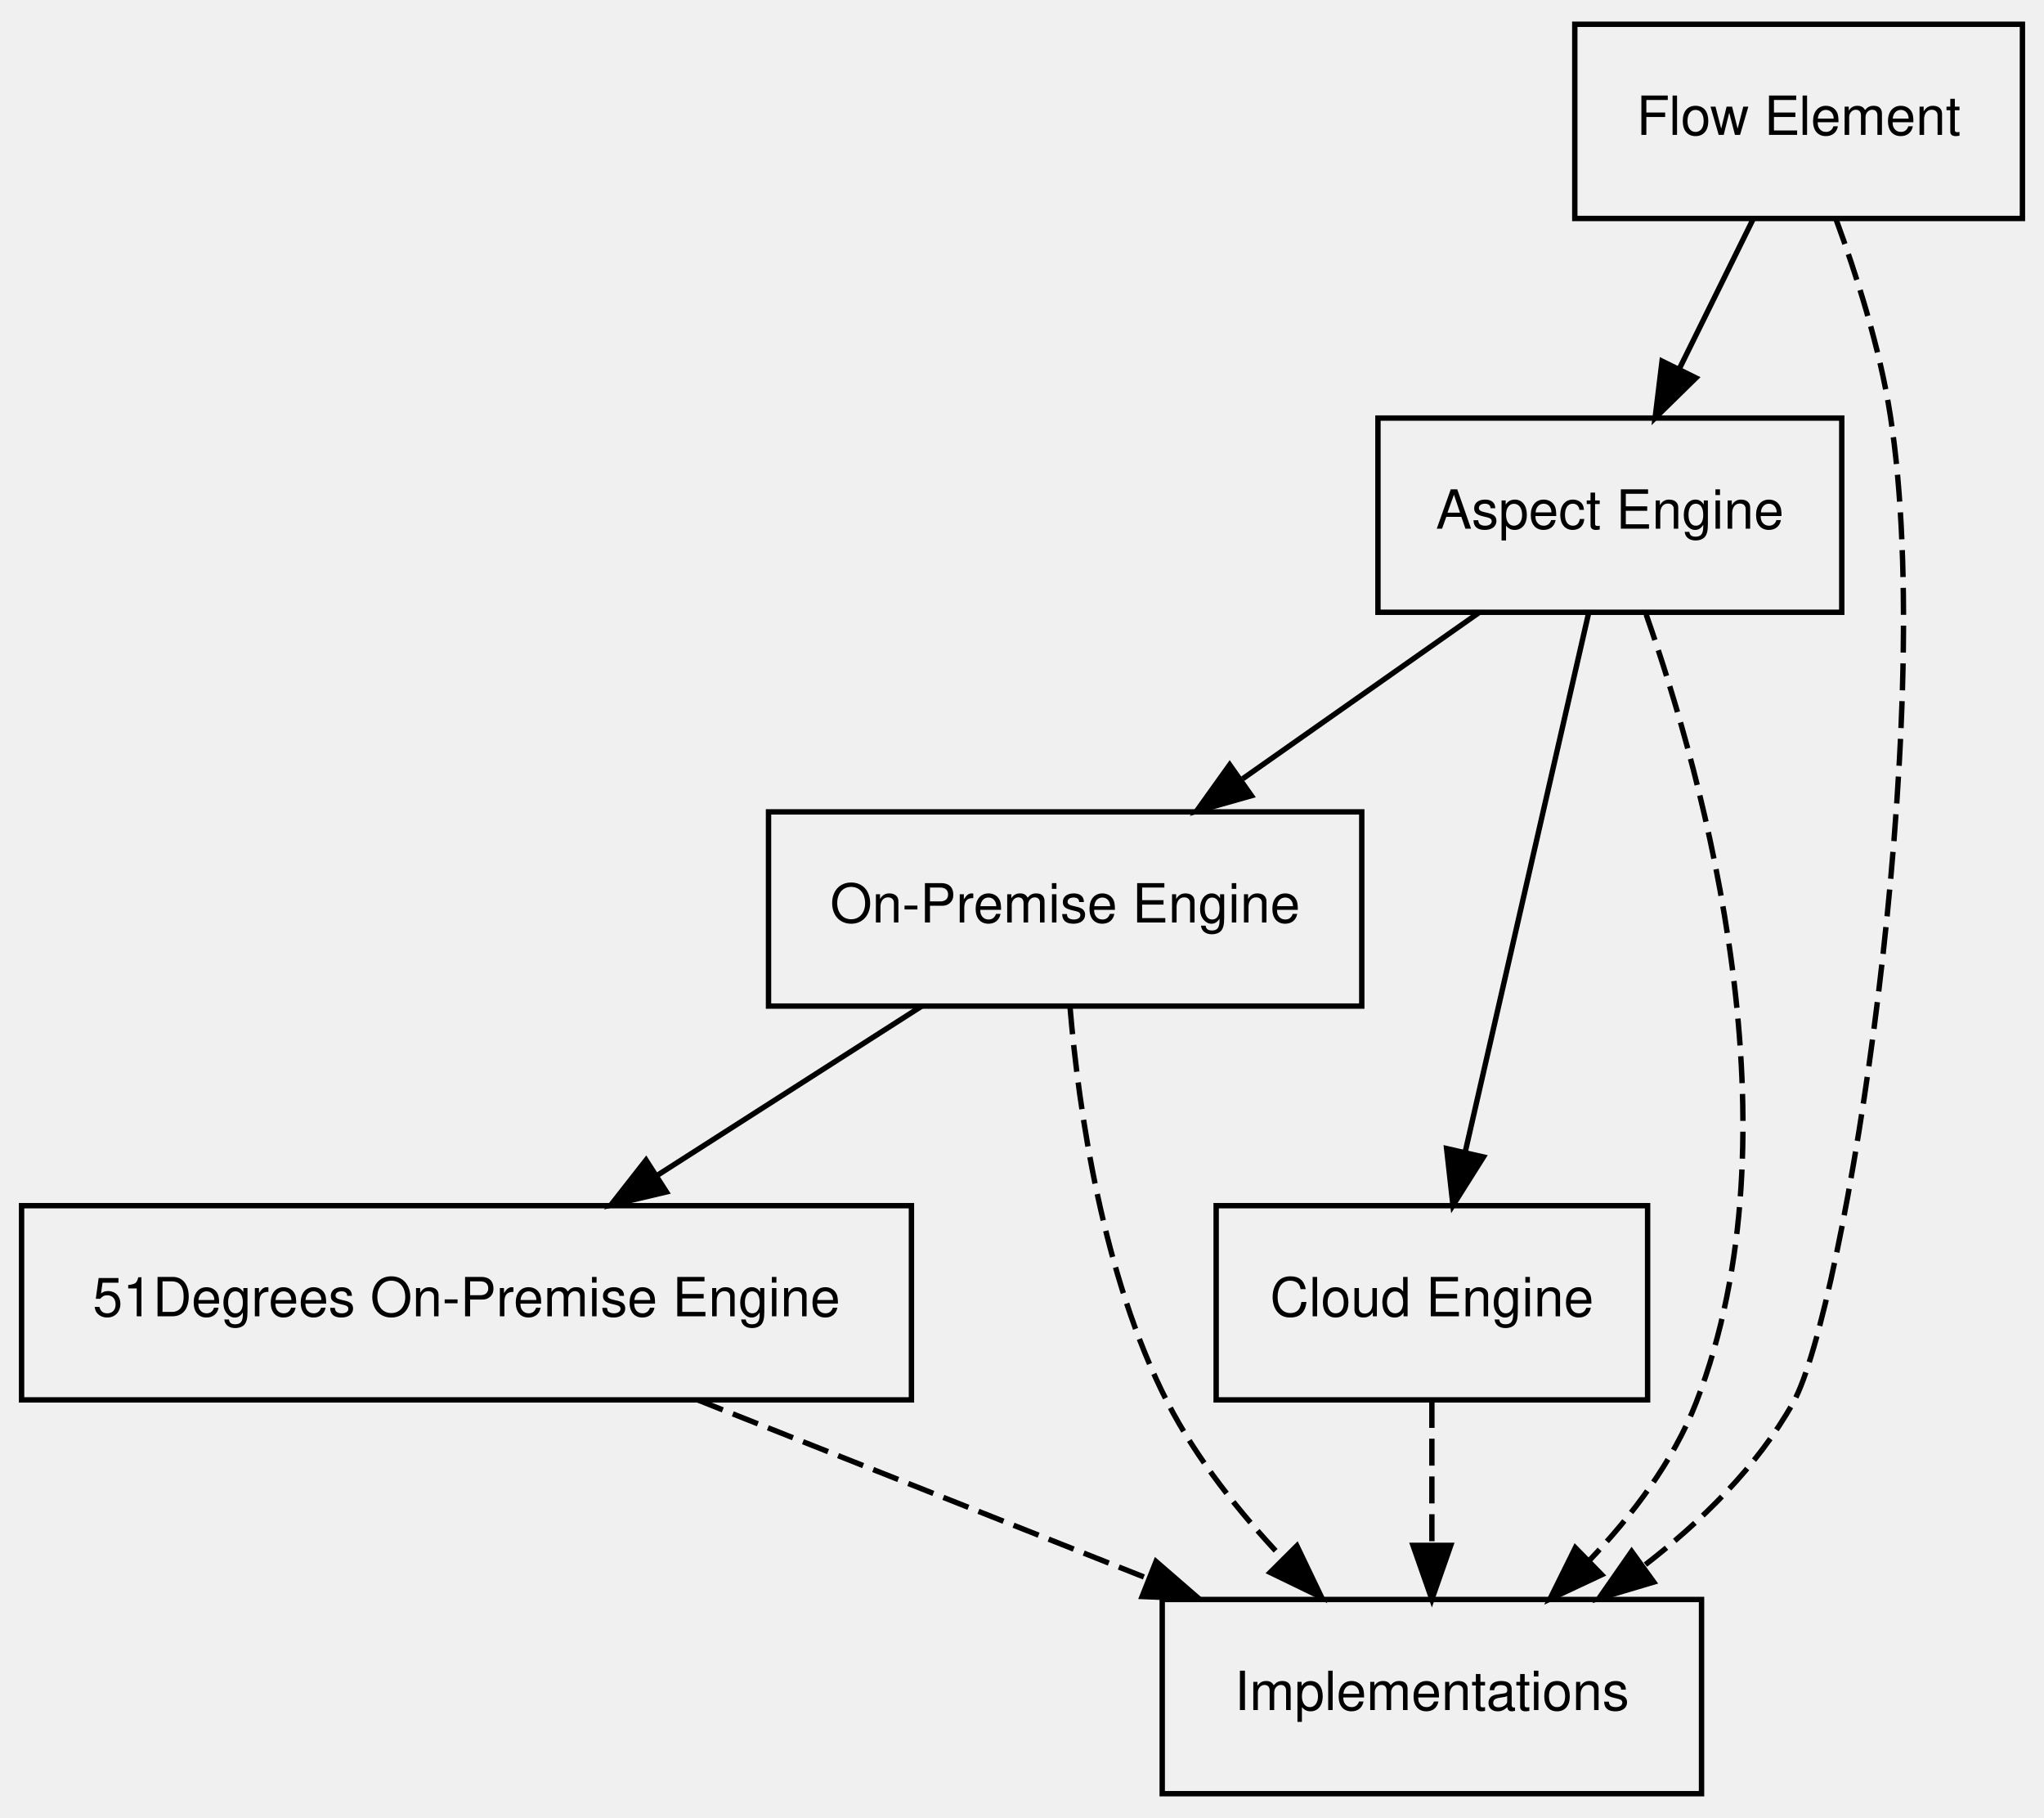
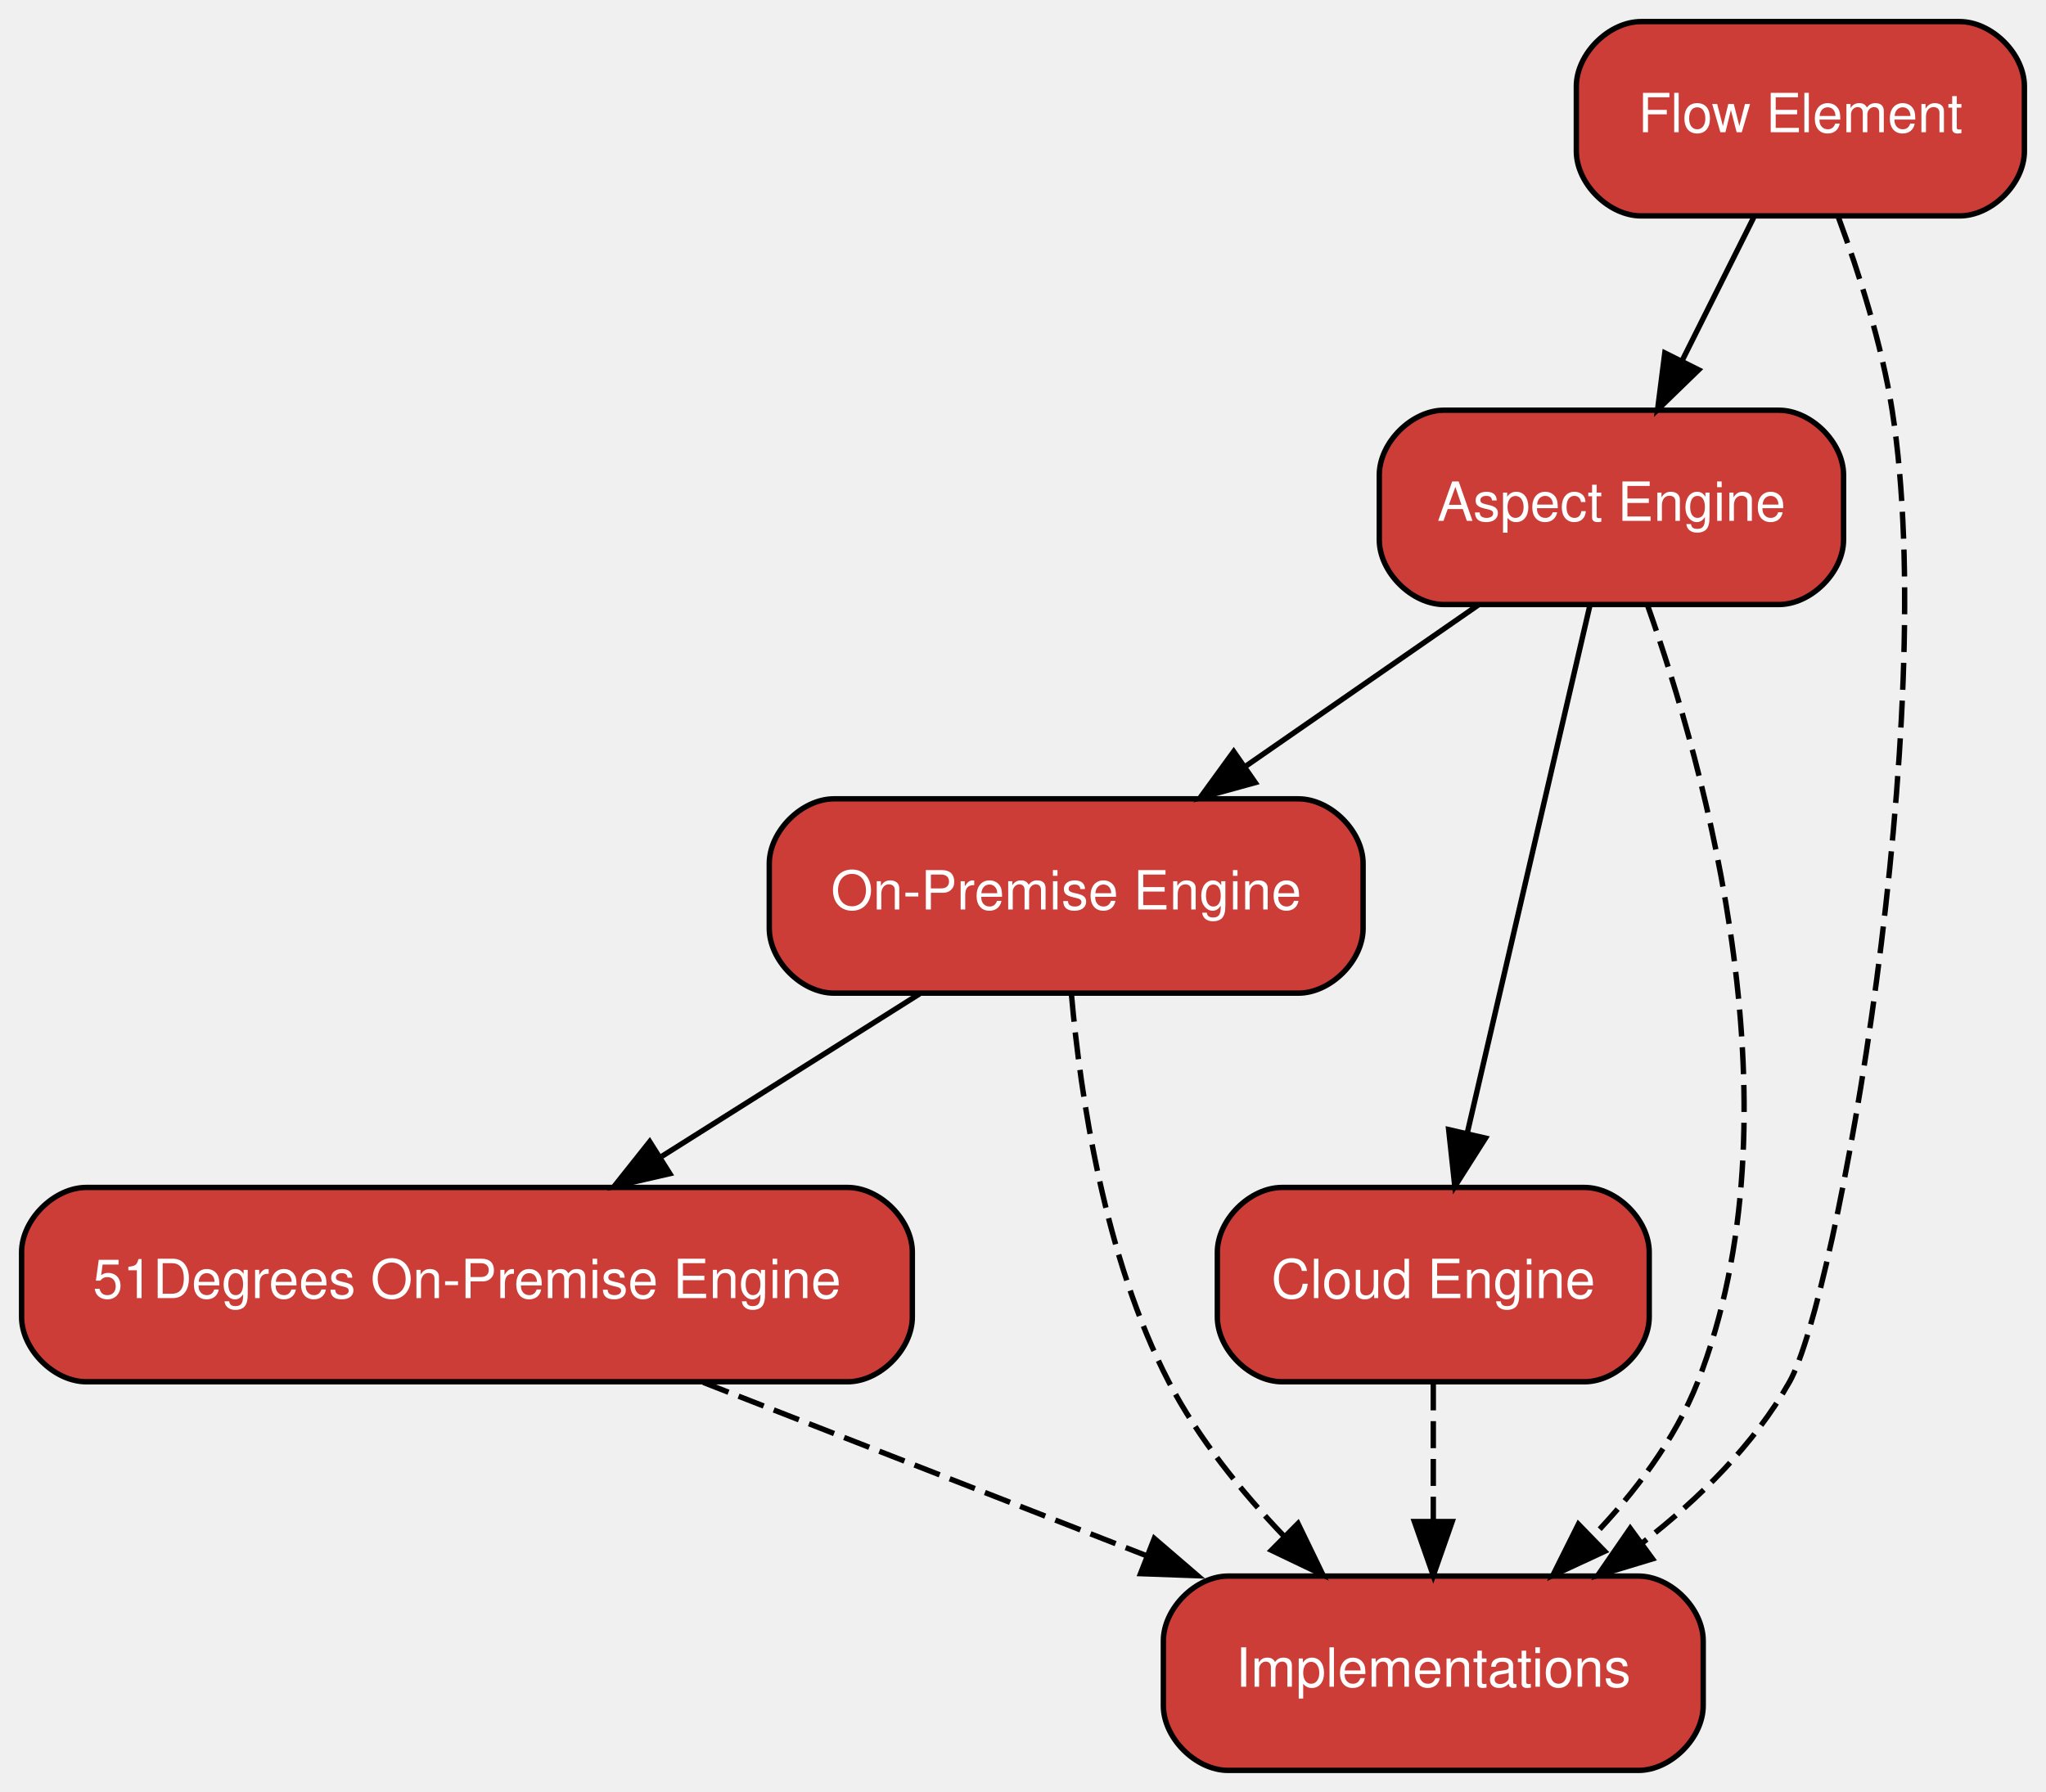
- <svg xmlns="http://www.w3.org/2000/svg" xmlns:xlink="http://www.w3.org/1999/xlink" width="379pt" height="337pt" viewBox="0.00 0.00 379.00 337.00">
-   <g id="graph0" class="graph" transform="scale(1 1) rotate(0) translate(4 333)">
+ <svg xmlns="http://www.w3.org/2000/svg" xmlns:xlink="http://www.w3.org/1999/xlink" width="379pt" height="332pt" viewBox="0.00 0.00 379.00 332.00">
+   <g id="graph0" class="graph" transform="scale(1 1) rotate(0) translate(4 328)">
    <g id="node1" class="node">
      <g id="a_node1">
        <a xlink:href="_pipeline_api__concepts__flow_elements__flow_element.html#PipelineApi_Concepts_FlowElements_FlowElement" target="_top" xlink:title="Flow Element">
-           <polygon fill="none" stroke="black" points="288,-292.5 288,-328.5 371,-328.5 371,-292.5 288,-292.5" />
-           <text text-anchor="middle" x="329.5" y="-308" font-family="Helvetica,sans-Serif" font-size="10.00">Flow Element</text>
+           <path fill="#cb3d36" stroke="black" d="M359,-324C359,-324 300,-324 300,-324 294,-324 288,-318 288,-312 288,-312 288,-300 288,-300 288,-294 294,-288 300,-288 300,-288 359,-288 359,-288 365,-288 371,-294 371,-300 371,-300 371,-312 371,-312 371,-318 365,-324 359,-324" />
+           <text text-anchor="middle" x="329.5" y="-303.5" font-family="Helvetica,sans-Serif" font-size="10.00" fill="white">Flow Element</text>
        </a>
      </g>
    </g>
    <g id="node2" class="node">
      <g id="a_node2">
        <a xlink:href="_pipeline_api__concepts__flow_elements__aspect_engine.html#PipelineApi_Concepts_FlowElements_AspectEngine" target="_top" xlink:title="Aspect Engine">
-           <polygon fill="none" stroke="black" points="251.5,-219.5 251.5,-255.5 337.5,-255.5 337.5,-219.5 251.5,-219.5" />
-           <text text-anchor="middle" x="294.5" y="-235" font-family="Helvetica,sans-Serif" font-size="10.00">Aspect Engine</text>
+           <path fill="#cb3d36" stroke="black" d="M325.5,-252C325.5,-252 263.5,-252 263.5,-252 257.5,-252 251.5,-246 251.5,-240 251.5,-240 251.5,-228 251.5,-228 251.5,-222 257.5,-216 263.5,-216 263.5,-216 325.5,-216 325.5,-216 331.5,-216 337.5,-222 337.5,-228 337.5,-228 337.5,-240 337.5,-240 337.5,-246 331.5,-252 325.5,-252" />
+           <text text-anchor="middle" x="294.5" y="-231.5" font-family="Helvetica,sans-Serif" font-size="10.00" fill="white">Aspect Engine</text>
        </a>
      </g>
    </g>
    <g id="edge1" class="edge">
-       <path fill="none" stroke="black" d="M321.03,-292.31C316.94,-284.03 311.96,-273.91 307.41,-264.69" />
-       <polygon fill="black" stroke="black" points="310.46,-262.95 302.89,-255.53 304.18,-266.05 310.46,-262.95" />
+       <path fill="none" stroke="black" d="M320.85,-287.7C316.86,-279.73 312.05,-270.1 307.63,-261.26" />
+       <polygon fill="black" stroke="black" points="310.65,-259.48 303.05,-252.1 304.39,-262.61 310.65,-259.48" />
    </g>
    <g id="node6" class="node">
-       <polygon fill="none" stroke="black" points="211.5,-0.5 211.5,-36.5 311.5,-36.5 311.5,-0.5 211.5,-0.5" />
-       <text text-anchor="middle" x="261.5" y="-16" font-family="Helvetica,sans-Serif" font-size="10.00">Implementations</text>
+       <path fill="#cb3d36" stroke="black" d="M299.5,-36C299.5,-36 223.5,-36 223.5,-36 217.5,-36 211.5,-30 211.5,-24 211.5,-24 211.5,-12 211.5,-12 211.5,-6 217.5,0 223.5,0 223.5,0 299.5,0 299.5,0 305.5,0 311.5,-6 311.5,-12 311.5,-12 311.5,-24 311.5,-24 311.5,-30 305.5,-36 299.5,-36" />
+       <text text-anchor="middle" x="261.5" y="-15.5" font-family="Helvetica,sans-Serif" font-size="10.00" fill="white">Implementations</text>
    </g>
    <g id="edge5" class="edge">
-       <path fill="none" stroke="black" stroke-dasharray="5,2" d="M336.39,-292.48C340.21,-282.12 344.56,-268.52 346.5,-256 355.4,-198.58 337.89,-89.79 328.5,-73 321.84,-61.09 311.37,-50.86 300.66,-42.62" />
-       <polygon fill="black" stroke="black" points="302.64,-39.73 292.48,-36.71 298.54,-45.41 302.64,-39.73" />
+       <path fill="none" stroke="black" stroke-dasharray="5,2" d="M336.57,-287.67C340.34,-277.47 344.59,-264.22 346.5,-252 355.45,-194.79 336.19,-87.43 327.5,-72 320.96,-60.38 310.76,-50.34 300.32,-42.22" />
+       <polygon fill="black" stroke="black" points="302.11,-39.19 291.97,-36.12 297.98,-44.84 302.11,-39.19" />
    </g>
    <g id="node4" class="node">
      <g id="a_node4">
        <a xlink:href="_pipeline_api__concepts__flow_elements__on_premise_engine.html#PipelineApi_Concepts_FlowElements_OnPremiseEngine" target="_top" xlink:title="On-Premise Engine">
-           <polygon fill="none" stroke="black" points="138.5,-146.5 138.5,-182.5 248.5,-182.5 248.5,-146.5 138.5,-146.5" />
-           <text text-anchor="middle" x="193.5" y="-162" font-family="Helvetica,sans-Serif" font-size="10.00">On-Premise Engine</text>
+           <path fill="#cb3d36" stroke="black" d="M236.5,-180C236.5,-180 150.5,-180 150.5,-180 144.5,-180 138.5,-174 138.5,-168 138.5,-168 138.5,-156 138.5,-156 138.5,-150 144.5,-144 150.5,-144 150.5,-144 236.5,-144 236.5,-144 242.5,-144 248.5,-150 248.5,-156 248.5,-156 248.5,-168 248.5,-168 248.5,-174 242.5,-180 236.5,-180" />
+           <text text-anchor="middle" x="193.5" y="-159.5" font-family="Helvetica,sans-Serif" font-size="10.00" fill="white">On-Premise Engine</text>
        </a>
      </g>
    </g>
    <g id="edge2" class="edge">
-       <path fill="none" stroke="black" d="M270.31,-219.49C257.16,-210.25 240.72,-198.69 226.42,-188.64" />
-       <polygon fill="black" stroke="black" points="228.04,-185.5 217.84,-182.61 224.01,-191.23 228.04,-185.5" />
+       <path fill="none" stroke="black" d="M269.79,-215.88C256.83,-206.89 240.77,-195.76 226.73,-186.03" />
+       <polygon fill="black" stroke="black" points="228.52,-183.01 218.3,-180.19 224.53,-188.76 228.52,-183.01" />
    </g>
    <g id="node5" class="node">
      <g id="a_node5">
        <a xlink:href="_pipeline_api__concepts__flow_elements__cloud_engine.html#PipelineApi_Concepts_FlowElements_CloudEngine" target="_top" xlink:title="Cloud Engine">
-           <polygon fill="none" stroke="black" points="221.5,-73.5 221.5,-109.5 301.5,-109.5 301.5,-73.5 221.5,-73.5" />
-           <text text-anchor="middle" x="261.5" y="-89" font-family="Helvetica,sans-Serif" font-size="10.00">Cloud Engine</text>
+           <path fill="#cb3d36" stroke="black" d="M289.5,-108C289.5,-108 233.5,-108 233.5,-108 227.5,-108 221.5,-102 221.5,-96 221.5,-96 221.5,-84 221.5,-84 221.5,-78 227.5,-72 233.5,-72 233.5,-72 289.5,-72 289.5,-72 295.5,-72 301.5,-78 301.5,-84 301.5,-84 301.5,-96 301.5,-96 301.5,-102 295.5,-108 289.5,-108" />
+           <text text-anchor="middle" x="261.5" y="-87.5" font-family="Helvetica,sans-Serif" font-size="10.00" fill="white">Cloud Engine</text>
        </a>
      </g>
    </g>
    <g id="edge4" class="edge">
-       <path fill="none" stroke="black" d="M290.58,-219.42C284.93,-194.73 274.41,-148.85 267.7,-119.54" />
-       <polygon fill="black" stroke="black" points="271.06,-118.53 265.41,-109.56 264.23,-120.09 271.06,-118.53" />
+       <path fill="none" stroke="black" d="M290.52,-215.87C284.87,-191.56 274.47,-146.82 267.78,-118.01" />
+       <polygon fill="black" stroke="black" points="271.17,-117.14 265.49,-108.19 264.35,-118.72 271.17,-117.14" />
    </g>
    <g id="edge6" class="edge">
-       <path fill="none" stroke="black" stroke-dasharray="5,2" d="M301.23,-219.09C312,-188.42 330.03,-123.24 310.5,-73 306.27,-62.12 298.69,-52.11 290.73,-43.77" />
-       <polygon fill="black" stroke="black" points="292.99,-41.09 283.4,-36.59 288.1,-46.09 292.99,-41.09" />
+       <path fill="none" stroke="black" stroke-dasharray="5,2" d="M301.19,-215.85C311.91,-185.63 329.85,-121.44 310.5,-72 306.3,-61.28 298.81,-51.43 290.92,-43.2" />
+       <polygon fill="black" stroke="black" points="293.26,-40.59 283.65,-36.13 288.38,-45.61 293.26,-40.59" />
    </g>
    <g id="node3" class="node">
      <g id="a_node3">
        <a xlink:href="_pipeline_api__concepts__flow_elements__fifty_one_on_premise_engine.html#PipelineApi_Concepts_FlowElements_FiftyOneOnPremiseEngine" target="_top" xlink:title="51Degrees On-Premise Engine">
-           <polygon fill="none" stroke="black" points="0,-73.5 0,-109.5 165,-109.5 165,-73.5 0,-73.5" />
-           <text text-anchor="middle" x="82.5" y="-89" font-family="Helvetica,sans-Serif" font-size="10.00">51Degrees On-Premise Engine</text>
+           <path fill="#cb3d36" stroke="black" d="M153,-108C153,-108 12,-108 12,-108 6,-108 0,-102 0,-96 0,-96 0,-84 0,-84 0,-78 6,-72 12,-72 12,-72 153,-72 153,-72 159,-72 165,-78 165,-84 165,-84 165,-96 165,-96 165,-102 159,-108 153,-108" />
+           <text text-anchor="middle" x="82.5" y="-87.5" font-family="Helvetica,sans-Serif" font-size="10.00" fill="white">51Degrees On-Premise Engine</text>
        </a>
      </g>
    </g>
    <g id="edge7" class="edge">
-       <path fill="none" stroke="black" stroke-dasharray="5,2" d="M125.37,-73.49C150.43,-63.56 182.25,-50.93 208.82,-40.39" />
-       <polygon fill="black" stroke="black" points="210.35,-43.55 218.35,-36.61 207.77,-37.05 210.35,-43.55" />
+       <path fill="none" stroke="black" stroke-dasharray="5,2" d="M126.29,-71.88C151.08,-62.18 182.28,-49.98 208.46,-39.74" />
+       <polygon fill="black" stroke="black" points="209.82,-42.97 217.85,-36.07 207.27,-36.45 209.82,-42.97" />
    </g>
    <g id="edge3" class="edge">
-       <path fill="none" stroke="black" d="M166.91,-146.49C152.19,-137.08 133.71,-125.26 117.79,-115.07" />
-       <polygon fill="black" stroke="black" points="119.57,-112.05 109.26,-109.61 115.79,-117.95 119.57,-112.05" />
+       <path fill="none" stroke="black" d="M166.35,-143.88C151.97,-134.81 134.12,-123.55 118.59,-113.76" />
+       <polygon fill="black" stroke="black" points="120.08,-110.56 109.76,-108.19 116.35,-116.48 120.08,-110.56" />
    </g>
    <g id="edge8" class="edge">
-       <path fill="none" stroke="black" stroke-dasharray="5,2" d="M194.41,-146.26C196.01,-127.35 200.4,-96.57 212.5,-73 217.87,-62.53 225.85,-52.58 233.81,-44.16" />
-       <polygon fill="black" stroke="black" points="236.47,-46.45 241.05,-36.89 231.51,-41.51 236.47,-46.45" />
+       <path fill="none" stroke="black" stroke-dasharray="5,2" d="M194.48,-143.69C196.13,-125.06 200.57,-95 212.5,-72 217.89,-61.61 225.87,-51.74 233.83,-43.41" />
+       <polygon fill="black" stroke="black" points="236.44,-45.74 241.06,-36.21 231.51,-40.78 236.44,-45.74" />
    </g>
    <g id="edge9" class="edge">
-       <path fill="none" stroke="black" stroke-dasharray="5,2" d="M261.5,-73.31C261.5,-65.29 261.5,-55.55 261.5,-46.57" />
-       <polygon fill="black" stroke="black" points="265,-46.53 261.5,-36.53 258,-46.53 265,-46.53" />
+       <path fill="none" stroke="black" stroke-dasharray="5,2" d="M261.5,-71.7C261.5,-63.98 261.5,-54.71 261.5,-46.11" />
+       <polygon fill="black" stroke="black" points="265,-46.1 261.5,-36.1 258,-46.1 265,-46.1" />
    </g>
  </g>
</svg>
